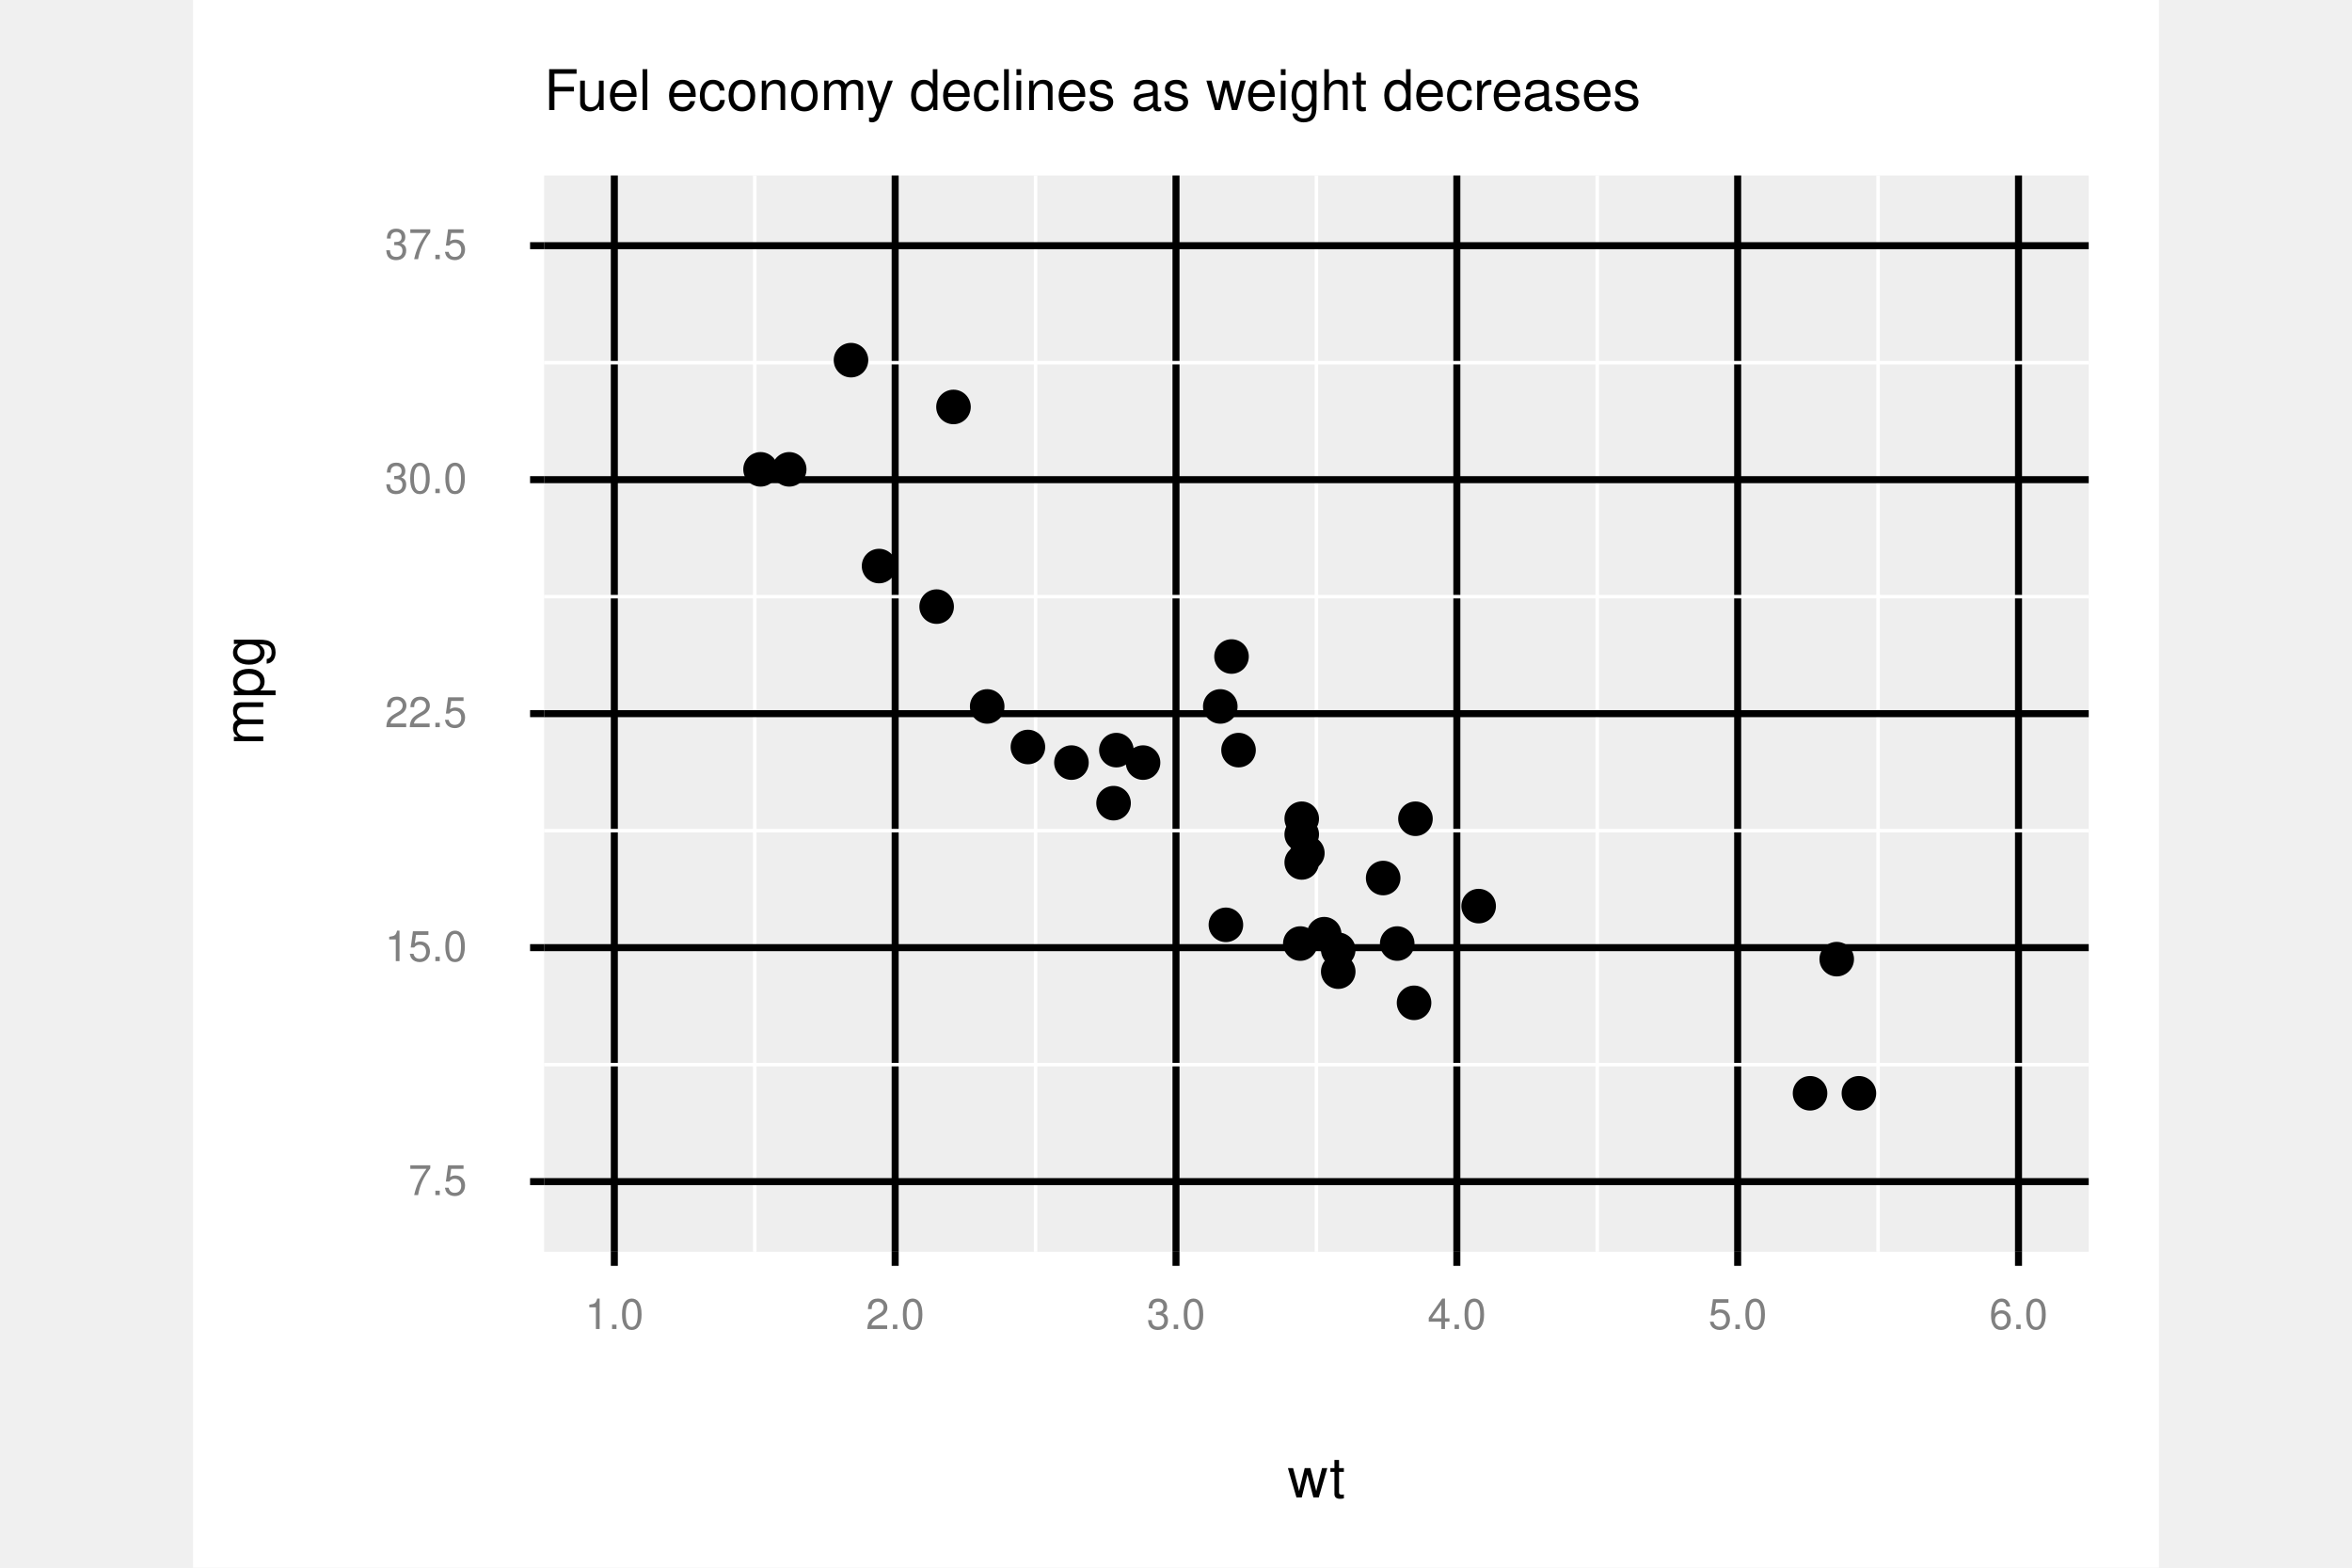
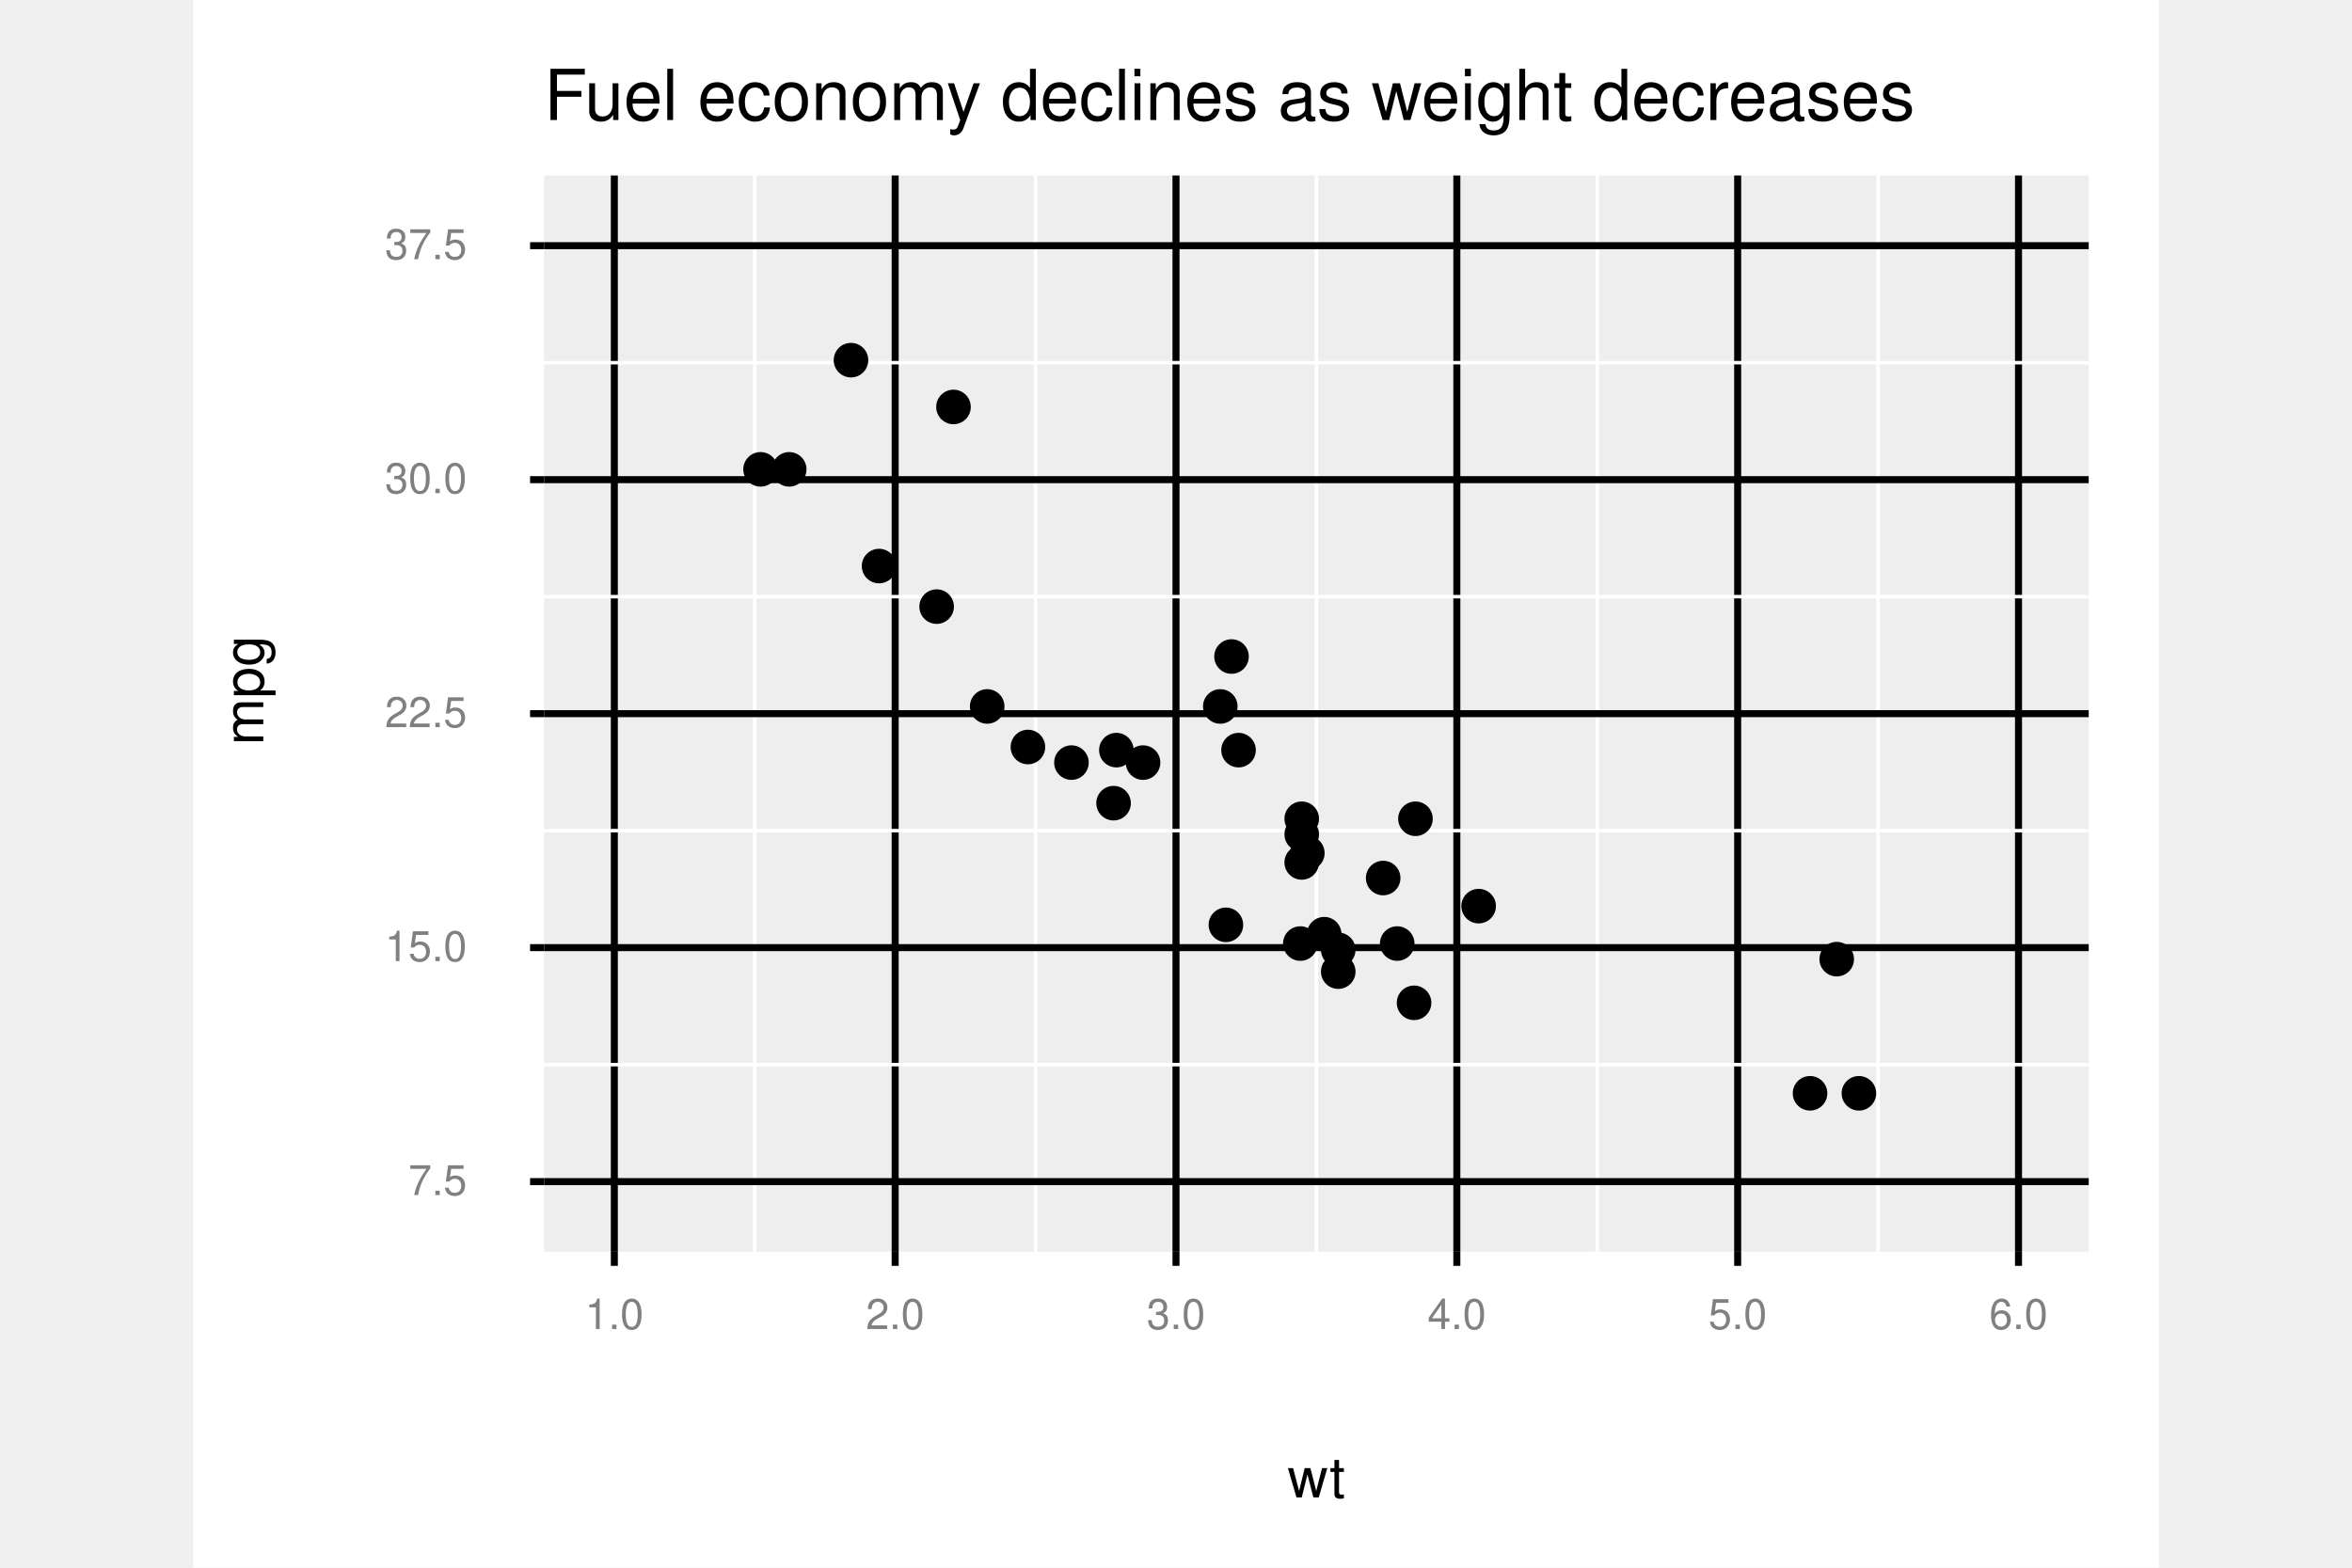
- <svg xmlns="http://www.w3.org/2000/svg" id="gg-1826" viewBox="0 0 280 223.333" height="550" width="825.0">
-   <style type="text/css">#gg-1826 .gg-axis-text {fill: #808080;font-size: 6px;} #gg-1826 .gg-axis-text-x {} #gg-1826 .gg-axis-ticks {stroke: #000000;} #gg-1826 .gg-axis-title {fill: #000000;font-size: 8px;} #gg-1826 .gg-legend-key {stroke: #EEEEEE;fill: #EEEEEE;stroke-width: 0.5;} #gg-1826 .gg-legend-text {fill: #000000;font-size: 6px;} #gg-1826 .gg-legend-title {fill: #000000;font-size: 8px;} #gg-1826 .gg-panel-background {fill: #EEEEEE;} #gg-1826 .gg-panel-border {} #gg-1826 .gg-panel-grid {stroke: #FFFFFF;} #gg-1826 .gg-panel-grid-major {stroke: black;stroke-width: 1;} #gg-1826 .gg-panel-grid-minor {stroke-width: 0.5;} #gg-1826 .gg-plot-background {fill: #FFFFFF;} #gg-1826 .gg-plot-title {font-size: 8px;} #gg-1826 .gg-text {font-family: Helvetica, Arial, sans-serif;} </style>
+ <svg xmlns="http://www.w3.org/2000/svg" id="gg-2338" viewBox="0 0 280 223.333" height="550" width="825.0">
+   <style type="text/css">#gg-2338 .gg-axis-text {fill: #808080;font-size: 6px;} #gg-2338 .gg-axis-text-x {} #gg-2338 .gg-axis-ticks {stroke: #000000;} #gg-2338 .gg-axis-title {fill: #000000;font-size: 8px;} #gg-2338 .gg-legend-key {stroke: #EEEEEE;fill: #EEEEEE;stroke-width: 0.5;} #gg-2338 .gg-legend-text {fill: #000000;font-size: 6px;} #gg-2338 .gg-legend-title {fill: #000000;font-size: 8px;} #gg-2338 .gg-panel-background {fill: #EEEEEE;} #gg-2338 .gg-panel-border {} #gg-2338 .gg-panel-grid {stroke: #FFFFFF;} #gg-2338 .gg-panel-grid-major {stroke: black;stroke-width: 1;} #gg-2338 .gg-panel-grid-minor {stroke-width: 0.5;} #gg-2338 .gg-plot-background {fill: #FFFFFF;} #gg-2338 .gg-plot-title {font-size: 10px;} #gg-2338 .gg-text {font-family: Helvetica, Arial, sans-serif;} </style>
  <rect class="gg-plot-background" width="100%" height="100%" />
  <g transform="translate(50, 25)">
    <rect x="0" y="0" height="153.333" width="220" class="gg-panel-background gg-panel-border" />
    <g opacity="1" transform="translate(0, 153.3333)">
      <line x2="220" class="gg-axis-line gg-axis-line-x" />
    </g>
    <g transform="translate(10,153.3333)" font-size="10" text-anchor="middle">
      <g opacity="1" transform="translate(200.0,0)">
        <text y="11" class="gg-text gg-axis-text gg-axis-text-x" text-anchor="middle">6.0</text>
      </g>
      <g opacity="1" transform="translate(160.0,0)">
        <text y="11" class="gg-text gg-axis-text gg-axis-text-x" text-anchor="middle">5.0</text>
      </g>
      <g opacity="1" transform="translate(120.0,0)">
        <text y="11" class="gg-text gg-axis-text gg-axis-text-x" text-anchor="middle">4.0</text>
      </g>
      <g opacity="1" transform="translate(80.0,0)">
        <text y="11" class="gg-text gg-axis-text gg-axis-text-x" text-anchor="middle">3.0</text>
      </g>
      <g opacity="1" transform="translate(40.0,0)">
        <text y="11" class="gg-text gg-axis-text gg-axis-text-x" text-anchor="middle">2.0</text>
      </g>
      <g opacity="1" transform="translate(0.0,0)">
        <text y="11" class="gg-text gg-axis-text gg-axis-text-x" text-anchor="middle">1.0</text>
      </g>
      <g opacity="1" transform="translate(200.0,0)">
        <line y2="-153.333" class="gg-panel-grid gg-panel-grid-major" />
      </g>
      <g opacity="1" transform="translate(160.0,0)">
        <line y2="-153.333" class="gg-panel-grid gg-panel-grid-major" />
      </g>
      <g opacity="1" transform="translate(120.0,0)">
        <line y2="-153.333" class="gg-panel-grid gg-panel-grid-major" />
      </g>
      <g opacity="1" transform="translate(80.0,0)">
        <line y2="-153.333" class="gg-panel-grid gg-panel-grid-major" />
      </g>
      <g opacity="1" transform="translate(40.0,0)">
        <line y2="-153.333" class="gg-panel-grid gg-panel-grid-major" />
      </g>
      <g opacity="1" transform="translate(0.0,0)">
        <line y2="-153.333" class="gg-panel-grid gg-panel-grid-major" />
      </g>
      <g opacity="1" transform="translate(160.0,0)">
        <line y2="-153.333" class="gg-panel-grid gg-panel-grid-minor" transform="translate(20.0, 0)" />
      </g>
      <g opacity="1" transform="translate(120.0,0)">
        <line y2="-153.333" class="gg-panel-grid gg-panel-grid-minor" transform="translate(20.0, 0)" />
      </g>
      <g opacity="1" transform="translate(80.0,0)">
        <line y2="-153.333" class="gg-panel-grid gg-panel-grid-minor" transform="translate(20.0, 0)" />
      </g>
      <g opacity="1" transform="translate(40.0,0)">
        <line y2="-153.333" class="gg-panel-grid gg-panel-grid-minor" transform="translate(20.0, 0)" />
      </g>
      <g opacity="1" transform="translate(0.0,0)">
        <line y2="-153.333" class="gg-panel-grid gg-panel-grid-minor" transform="translate(20.0, 0)" />
      </g>
    </g>
    <g transform="translate(10,153.3333)" font-size="10" text-anchor="middle">
      <g opacity="1" transform="translate(200.0,0)">
        <line y2="2" class="gg-axis-ticks gg-axis-ticks-x" />
      </g>
      <g opacity="1" transform="translate(160.0,0)">
        <line y2="2" class="gg-axis-ticks gg-axis-ticks-x" />
      </g>
      <g opacity="1" transform="translate(120.0,0)">
        <line y2="2" class="gg-axis-ticks gg-axis-ticks-x" />
      </g>
      <g opacity="1" transform="translate(80.0,0)">
        <line y2="2" class="gg-axis-ticks gg-axis-ticks-x" />
      </g>
      <g opacity="1" transform="translate(40.0,0)">
        <line y2="2" class="gg-axis-ticks gg-axis-ticks-x" />
      </g>
      <g opacity="1" transform="translate(0.0,0)">
        <line y2="2" class="gg-axis-ticks gg-axis-ticks-x" />
      </g>
    </g>
    <text x="110.0" y="188.333" class="gg-text gg-axis-title" text-anchor="middle">wt</text>
    <g transform="translate(0, 0)">
      <line y2="153.333" class="gg-axis-line gg-axis-line-y" />
    </g>
    <g transform="translate(0, 0)" font-size="10" text-anchor="end">
      <g opacity="1" transform="translate(0,10.0)">
        <text x="-11" dy="0.32em" class="gg-text gg-axis-text gg-axis-text-y">37.5</text>
      </g>
      <g opacity="1" transform="translate(0,43.33333)">
        <text x="-11" dy="0.32em" class="gg-text gg-axis-text gg-axis-text-y">30.0</text>
      </g>
      <g opacity="1" transform="translate(0,76.66667)">
        <text x="-11" dy="0.32em" class="gg-text gg-axis-text gg-axis-text-y">22.5</text>
      </g>
      <g opacity="1" transform="translate(0,110.0)">
        <text x="-11" dy="0.32em" class="gg-text gg-axis-text gg-axis-text-y">15.0</text>
      </g>
      <g opacity="1" transform="translate(0,143.3333)">
        <text x="-11" dy="0.32em" class="gg-text gg-axis-text gg-axis-text-y">7.5</text>
      </g>
      <g opacity="1" transform="translate(0,10.0)">
        <line x2="220" class="gg-panel-grid gg-panel-grid-major" />
      </g>
      <g opacity="1" transform="translate(0,43.33333)">
        <line x2="220" class="gg-panel-grid gg-panel-grid-major" />
      </g>
      <g opacity="1" transform="translate(0,76.66667)">
        <line x2="220" class="gg-panel-grid gg-panel-grid-major" />
      </g>
      <g opacity="1" transform="translate(0,110.0)">
        <line x2="220" class="gg-panel-grid gg-panel-grid-major" />
      </g>
      <g opacity="1" transform="translate(0,143.3333)">
        <line x2="220" class="gg-panel-grid gg-panel-grid-major" />
      </g>
      <g opacity="1" transform="translate(0,43.33333)">
        <line x2="220" class="gg-panel-grid gg-panel-grid-minor" transform="translate(0, -16.66667)" />
      </g>
      <g opacity="1" transform="translate(0,76.66667)">
        <line x2="220" class="gg-panel-grid gg-panel-grid-minor" transform="translate(0, -16.66667)" />
      </g>
      <g opacity="1" transform="translate(0,110.0)">
        <line x2="220" class="gg-panel-grid gg-panel-grid-minor" transform="translate(0, -16.66667)" />
      </g>
      <g opacity="1" transform="translate(0,143.3333)">
        <line x2="220" class="gg-panel-grid gg-panel-grid-minor" transform="translate(0, -16.66667)" />
      </g>
    </g>
    <g transform="translate(0, 0)" font-size="10" text-anchor="end">
      <g opacity="1" transform="translate(0,10.0)">
        <line x2="-2" class="gg-axis-ticks gg-axis-ticks-y" />
      </g>
      <g opacity="1" transform="translate(0,43.33333)">
        <line x2="-2" class="gg-axis-ticks gg-axis-ticks-y" />
      </g>
      <g opacity="1" transform="translate(0,76.66667)">
        <line x2="-2" class="gg-axis-ticks gg-axis-ticks-y" />
      </g>
      <g opacity="1" transform="translate(0,110.0)">
        <line x2="-2" class="gg-axis-ticks gg-axis-ticks-y" />
      </g>
      <g opacity="1" transform="translate(0,143.3333)">
        <line x2="-2" class="gg-axis-ticks gg-axis-ticks-y" />
      </g>
    </g>
    <text x="-73.333" y="-40" class="gg-text gg-axis-title" text-anchor="middle" transform="rotate(-90)">mpg</text>
    <svg viewBox="-1 -1 11 11" x="71.415" y="79.948" height="6.77" width="6.77">
      <circle cx="5" cy="5" r="4" fill-opacity="1" fill="black" />
    </svg>
    <svg viewBox="-1 -1 11 11" x="81.615" y="79.948" height="6.77" width="6.77">
      <circle cx="5" cy="5" r="4" fill-opacity="1" fill="black" />
    </svg>
    <svg viewBox="-1 -1 11 11" x="59.415" y="71.948" height="6.77" width="6.77">
      <circle cx="5" cy="5" r="4" fill-opacity="1" fill="black" />
    </svg>
    <svg viewBox="-1 -1 11 11" x="95.215" y="78.17" height="6.77" width="6.77">
      <circle cx="5" cy="5" r="4" fill-opacity="1" fill="black" />
    </svg>
    <svg viewBox="-1 -1 11 11" x="104.215" y="90.17" height="6.77" width="6.77">
      <circle cx="5" cy="5" r="4" fill-opacity="1" fill="black" />
    </svg>
    <svg viewBox="-1 -1 11 11" x="105.015" y="92.837" height="6.77" width="6.77">
      <circle cx="5" cy="5" r="4" fill-opacity="1" fill="black" />
    </svg>
    <svg viewBox="-1 -1 11 11" x="109.415" y="109.726" height="6.77" width="6.77">
      <circle cx="5" cy="5" r="4" fill-opacity="1" fill="black" />
    </svg>
    <svg viewBox="-1 -1 11 11" x="94.215" y="64.837" height="6.77" width="6.77">
      <circle cx="5" cy="5" r="4" fill-opacity="1" fill="black" />
    </svg>
    <svg viewBox="-1 -1 11 11" x="92.615" y="71.948" height="6.77" width="6.77">
      <circle cx="5" cy="5" r="4" fill-opacity="1" fill="black" />
    </svg>
    <svg viewBox="-1 -1 11 11" x="104.215" y="87.948" height="6.77" width="6.77">
      <circle cx="5" cy="5" r="4" fill-opacity="1" fill="black" />
    </svg>
    <svg viewBox="-1 -1 11 11" x="104.215" y="94.17" height="6.77" width="6.77">
      <circle cx="5" cy="5" r="4" fill-opacity="1" fill="black" />
    </svg>
    <svg viewBox="-1 -1 11 11" x="129.415" y="100.393" height="6.77" width="6.77">
      <circle cx="5" cy="5" r="4" fill-opacity="1" fill="black" />
    </svg>
    <svg viewBox="-1 -1 11 11" x="115.815" y="96.393" height="6.77" width="6.77">
      <circle cx="5" cy="5" r="4" fill-opacity="1" fill="black" />
    </svg>
    <svg viewBox="-1 -1 11 11" x="117.815" y="105.726" height="6.77" width="6.77">
      <circle cx="5" cy="5" r="4" fill-opacity="1" fill="black" />
    </svg>
    <svg viewBox="-1 -1 11 11" x="176.615" y="127.059" height="6.77" width="6.77">
      <circle cx="5" cy="5" r="4" fill-opacity="1" fill="black" />
    </svg>
    <svg viewBox="-1 -1 11 11" x="183.575" y="127.059" height="6.77" width="6.77">
      <circle cx="5" cy="5" r="4" fill-opacity="1" fill="black" />
    </svg>
    <svg viewBox="-1 -1 11 11" x="180.415" y="107.948" height="6.77" width="6.77">
      <circle cx="5" cy="5" r="4" fill-opacity="1" fill="black" />
    </svg>
    <svg viewBox="-1 -1 11 11" x="54.615" y="29.282" height="6.77" width="6.77">
      <circle cx="5" cy="5" r="4" fill-opacity="1" fill="black" />
    </svg>
    <svg viewBox="-1 -1 11 11" x="31.215" y="38.17" height="6.77" width="6.77">
      <circle cx="5" cy="5" r="4" fill-opacity="1" fill="black" />
    </svg>
    <svg viewBox="-1 -1 11 11" x="40.015" y="22.615" height="6.77" width="6.77">
      <circle cx="5" cy="5" r="4" fill-opacity="1" fill="black" />
    </svg>
    <svg viewBox="-1 -1 11 11" x="65.215" y="77.726" height="6.77" width="6.77">
      <circle cx="5" cy="5" r="4" fill-opacity="1" fill="black" />
    </svg>
    <svg viewBox="-1 -1 11 11" x="107.415" y="104.393" height="6.77" width="6.77">
      <circle cx="5" cy="5" r="4" fill-opacity="1" fill="black" />
    </svg>
    <svg viewBox="-1 -1 11 11" x="104.015" y="105.726" height="6.77" width="6.77">
      <circle cx="5" cy="5" r="4" fill-opacity="1" fill="black" />
    </svg>
    <svg viewBox="-1 -1 11 11" x="120.215" y="114.17" height="6.77" width="6.77">
      <circle cx="5" cy="5" r="4" fill-opacity="1" fill="black" />
    </svg>
    <svg viewBox="-1 -1 11 11" x="120.415" y="87.948" height="6.77" width="6.77">
      <circle cx="5" cy="5" r="4" fill-opacity="1" fill="black" />
    </svg>
    <svg viewBox="-1 -1 11 11" x="44.015" y="51.948" height="6.77" width="6.77">
      <circle cx="5" cy="5" r="4" fill-opacity="1" fill="black" />
    </svg>
    <svg viewBox="-1 -1 11 11" x="52.215" y="57.726" height="6.77" width="6.77">
      <circle cx="5" cy="5" r="4" fill-opacity="1" fill="black" />
    </svg>
    <svg viewBox="-1 -1 11 11" x="27.135" y="38.17" height="6.77" width="6.77">
      <circle cx="5" cy="5" r="4" fill-opacity="1" fill="black" />
    </svg>
    <svg viewBox="-1 -1 11 11" x="93.415" y="103.059" height="6.77" width="6.77">
      <circle cx="5" cy="5" r="4" fill-opacity="1" fill="black" />
    </svg>
    <svg viewBox="-1 -1 11 11" x="77.415" y="85.726" height="6.77" width="6.77">
      <circle cx="5" cy="5" r="4" fill-opacity="1" fill="black" />
    </svg>
    <svg viewBox="-1 -1 11 11" x="109.415" y="106.615" height="6.77" width="6.77">
      <circle cx="5" cy="5" r="4" fill-opacity="1" fill="black" />
    </svg>
    <svg viewBox="-1 -1 11 11" x="77.815" y="78.17" height="6.77" width="6.77">
      <circle cx="5" cy="5" r="4" fill-opacity="1" fill="black" />
    </svg>
  </g>
  <g transform="translate(50, 0)">
    <text x="0" y="10" dy="0.71em" dx="0" class="gg-text gg-plot-title">Fuel economy declines as weight decreases</text>
  </g>
</svg>
